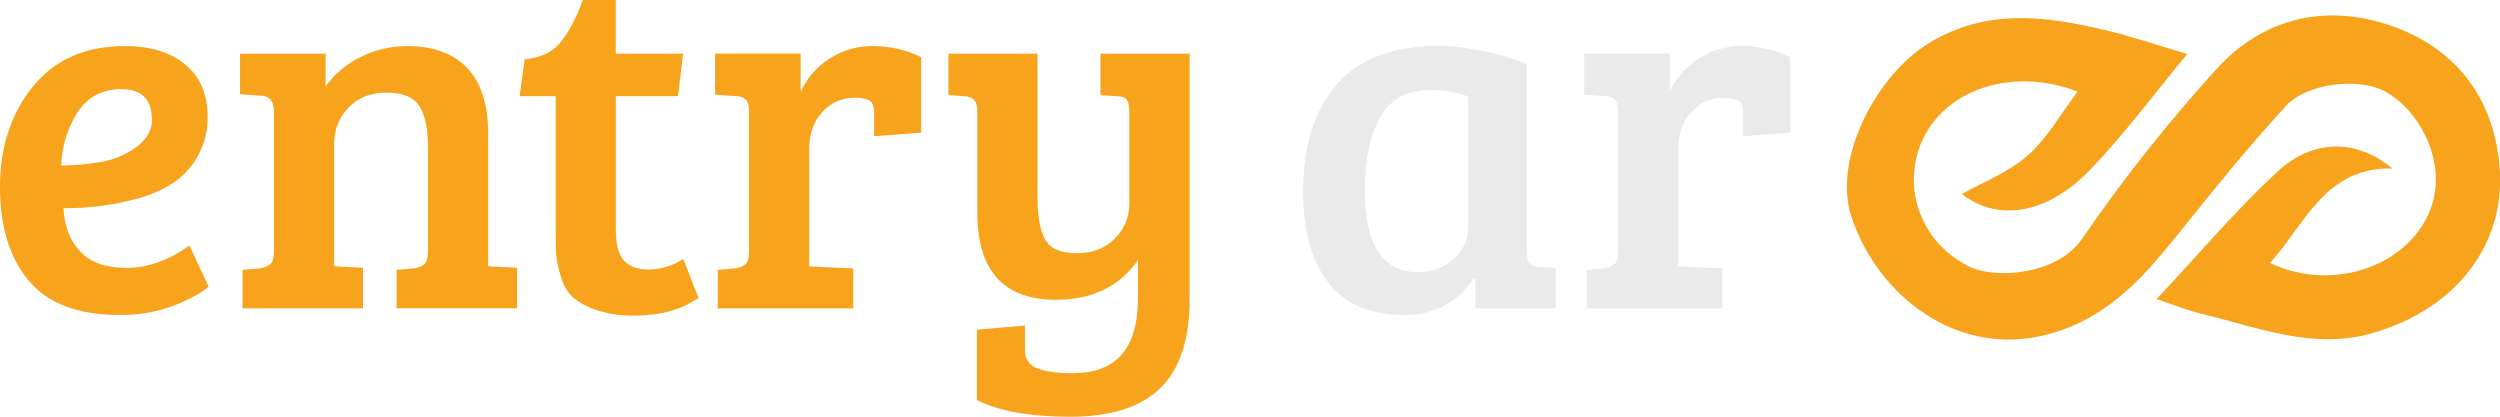
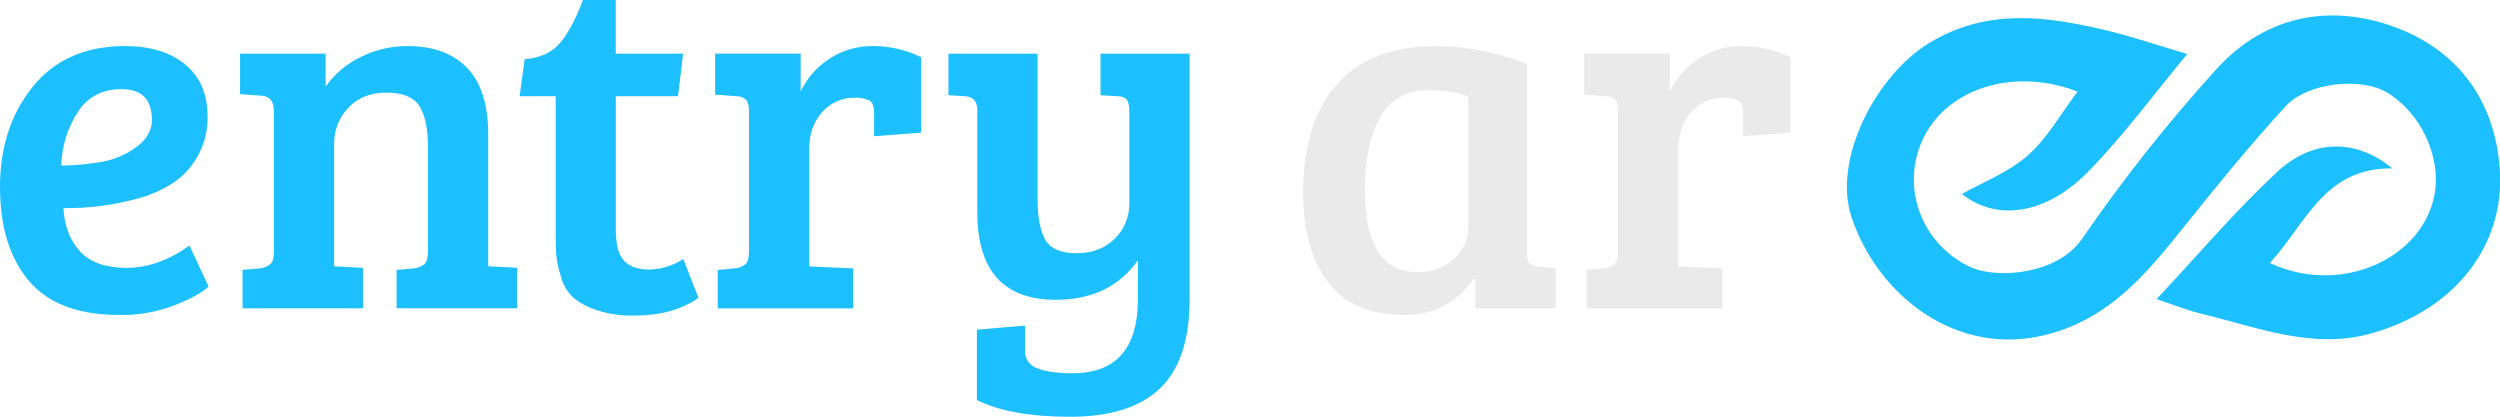
<svg xmlns="http://www.w3.org/2000/svg" viewBox="0 0 913.16 152.24">
  <defs>
-     <style>.cls-1{fill:#f7a31c;}.cls-2{fill:#eaeaea;}</style>
+     <style>.cls-1{fill:#1DC0FF;}.cls-2{fill:#eaeaea;}</style>
  </defs>
  <g id="Layer_1" data-name="Layer 1">
    <path class="cls-1" d="M849.55,558.43c15.3-16.31,28.77-32.25,43.94-46.37,13.32-12.4,29.13-12.15,42.21-1.36-24.84-.48-31.79,20.44-44.75,34.54,26.32,12.29,56.63-2,60.3-26,2-13-5.15-28.91-17.62-36.33-9.4-5.59-29-3.69-37,5.15-12.84,14-24.93,28.78-36.81,43.65-13.61,17-26.85,33.39-49.78,39.53-33.32,8.93-62.39-14.14-71.93-42.82-7-21.13,9.11-51.93,28.51-63.62,21-12.65,42.27-9.79,64-4.68,9.82,2.31,19.4,5.61,30.16,8.78-12.37,14.85-23.26,29.76-36.05,42.83-16,16.35-33.91,18.08-46.28,8.31,7.65-4.33,17-7.9,24.07-14.11,7.21-6.36,12.12-15.31,18.18-23.3-25.07-9.69-51.1.12-58.06,21.26-5.45,16.58,2.19,34.82,18.69,42.72,9.7,4.64,32,2.87,40.94-10.13a588.64,588.64,0,0,1,49.24-62.16c16.59-18.28,39.05-23.81,62.45-16.17,24.95,8.14,39.33,27.23,41,53.34,1.65,26.33-15.15,50.34-46.66,59.38-21.52,6.17-41.65-2.1-62-7C861.13,562.65,856.23,560.64,849.55,558.43Z" transform="translate(-61.84 -449.17)" />
    <path class="cls-1" d="M107.53,466q13.87,0,22,6.75t8.14,19a28.66,28.66,0,0,1-12.21,24,45.63,45.63,0,0,1-12.58,5.73A97.5,97.5,0,0,1,85,525.19q.55,9.81,6.1,15.82t17,6q11.47,0,22.94-8.14l7,15q-3.7,3.33-12.49,6.84a53.76,53.76,0,0,1-20.07,3.51q-22.57,0-33.11-12.49T61.84,517.42q0-21.82,12-36.63T107.53,466Zm-8.42,42.27a30,30,0,0,0,12.49-5.36q5.73-4.16,5.73-9.9,0-11.28-11.1-11.28-10.36,0-15.91,8.23a37.79,37.79,0,0,0-6.1,19.7A97.51,97.51,0,0,0,99.12,508.27Z" transform="translate(-61.84 -449.17)" />
    <path class="cls-1" d="M149.52,483.57v-14.8h31.26v12A33.71,33.71,0,0,1,193.55,470a37.93,37.93,0,0,1,17.2-4q14.06,0,21.73,8t7.68,24.14v48.28l10.54.55v14.8h-44V547.76l6.1-.55a7.3,7.3,0,0,0,4.07-1.57q1.29-1.2,1.29-4.53V503q0-10.17-3.14-15.08T203.07,483q-8.79,0-14,5.55a18.6,18.6,0,0,0-5.18,13.13v44.76l10.54.55v14.8h-44V547.76l6.1-.55a7.3,7.3,0,0,0,4.07-1.57q1.29-1.2,1.29-4.53V489.86q0-5.55-4.62-5.73Z" transform="translate(-61.84 -449.17)" />
    <path class="cls-1" d="M274.75,449.17h12v19.61h24.6l-1.85,15.54H286.77V533q0,8.14,3,11.38t9.16,3.24a23.63,23.63,0,0,0,12.49-3.88l5.55,14.24q-9.25,6.47-23.49,6.47a40.69,40.69,0,0,1-14.06-2.13,25.52,25.52,0,0,1-8.51-4.72,16.55,16.55,0,0,1-4.25-7.58,38,38,0,0,1-1.66-7.86q-.19-2.87-.19-8.42V484.31H251.63l1.85-13.5q8.69-.74,13.13-6.2T274.75,449.17Z" transform="translate(-61.84 -449.17)" />
    <path class="cls-1" d="M335.42,541.1V489.86q0-3-1-4.16a5,5,0,0,0-3.61-1.39l-7.77-.55v-15h31.26v13.87a28.7,28.7,0,0,1,10.36-11.93A28.36,28.36,0,0,1,380.83,466a39.33,39.33,0,0,1,17.48,4.07v27.56l-17.2,1.29v-8.51q0-3.7-1.85-4.62a12.07,12.07,0,0,0-5-.92,15.52,15.52,0,0,0-12.12,5.27q-4.72,5.27-4.72,13.41v42.92l16.09.74v14.61H324V547.76l6.1-.55a7.3,7.3,0,0,0,4.07-1.57Q335.42,544.43,335.42,541.1Z" transform="translate(-61.84 -449.17)" />
    <path class="cls-1" d="M477.48,558.3V544.24q-10.17,14.43-30,14.43-28.67,0-28.67-32V489.49q0-5-4.62-5.18l-5.92-.37V468.77h32.56v53.09q0,9.81,2.77,14.8t11.47,5q8.69,0,14-5.36a17.8,17.8,0,0,0,5.27-12.95V489.86q0-3.14-1-4.35t-3.61-1.2l-5.92-.37V468.77h32.56V558.3q0,22.38-10.82,32.74T452.79,601.4q-21.92,0-34.13-6.1V569.58l17.57-1.48V577a6.64,6.64,0,0,0,4.62,6.75q4.62,1.75,12.76,1.76Q477.48,585.49,477.48,558.3Z" transform="translate(-61.84 -449.17)" />
    <path class="cls-2" d="M619.56,472.47v68.81q0,3,1,4.07a5.28,5.28,0,0,0,3.61,1.29l5.92.37v14.8H600.7V551.09l-.55-.18q-9.25,13.32-25.34,13.32-18.87,0-27.93-12t-9.06-32.92q0-25.16,12.21-39.22T586.64,466Q602.36,466,619.56,472.47ZM598.11,532.4V484.5q-5.18-2.4-14.24-2.4-12.4,0-17.94,10t-5.55,26.45q0,30,19.24,30,8.14,0,13.32-4.9A15,15,0,0,0,598.11,532.4Z" transform="translate(-61.84 -449.17)" />
    <path class="cls-2" d="M652.86,541.1V489.86q0-3-1-4.16a5,5,0,0,0-3.61-1.39l-7.77-.55v-15h31.26v13.87a28.71,28.71,0,0,1,10.36-11.93A28.36,28.36,0,0,1,698.27,466a39.34,39.34,0,0,1,17.48,4.07v27.56l-17.2,1.29v-8.51q0-3.7-1.85-4.62a12.07,12.07,0,0,0-5-.92,15.52,15.52,0,0,0-12.12,5.27q-4.72,5.27-4.72,13.41v42.92l16.09.74v14.61H641.39V547.76l6.1-.55a7.3,7.3,0,0,0,4.07-1.57Q652.85,544.43,652.86,541.1Z" transform="translate(-61.84 -449.17)" />
  </g>
</svg>
